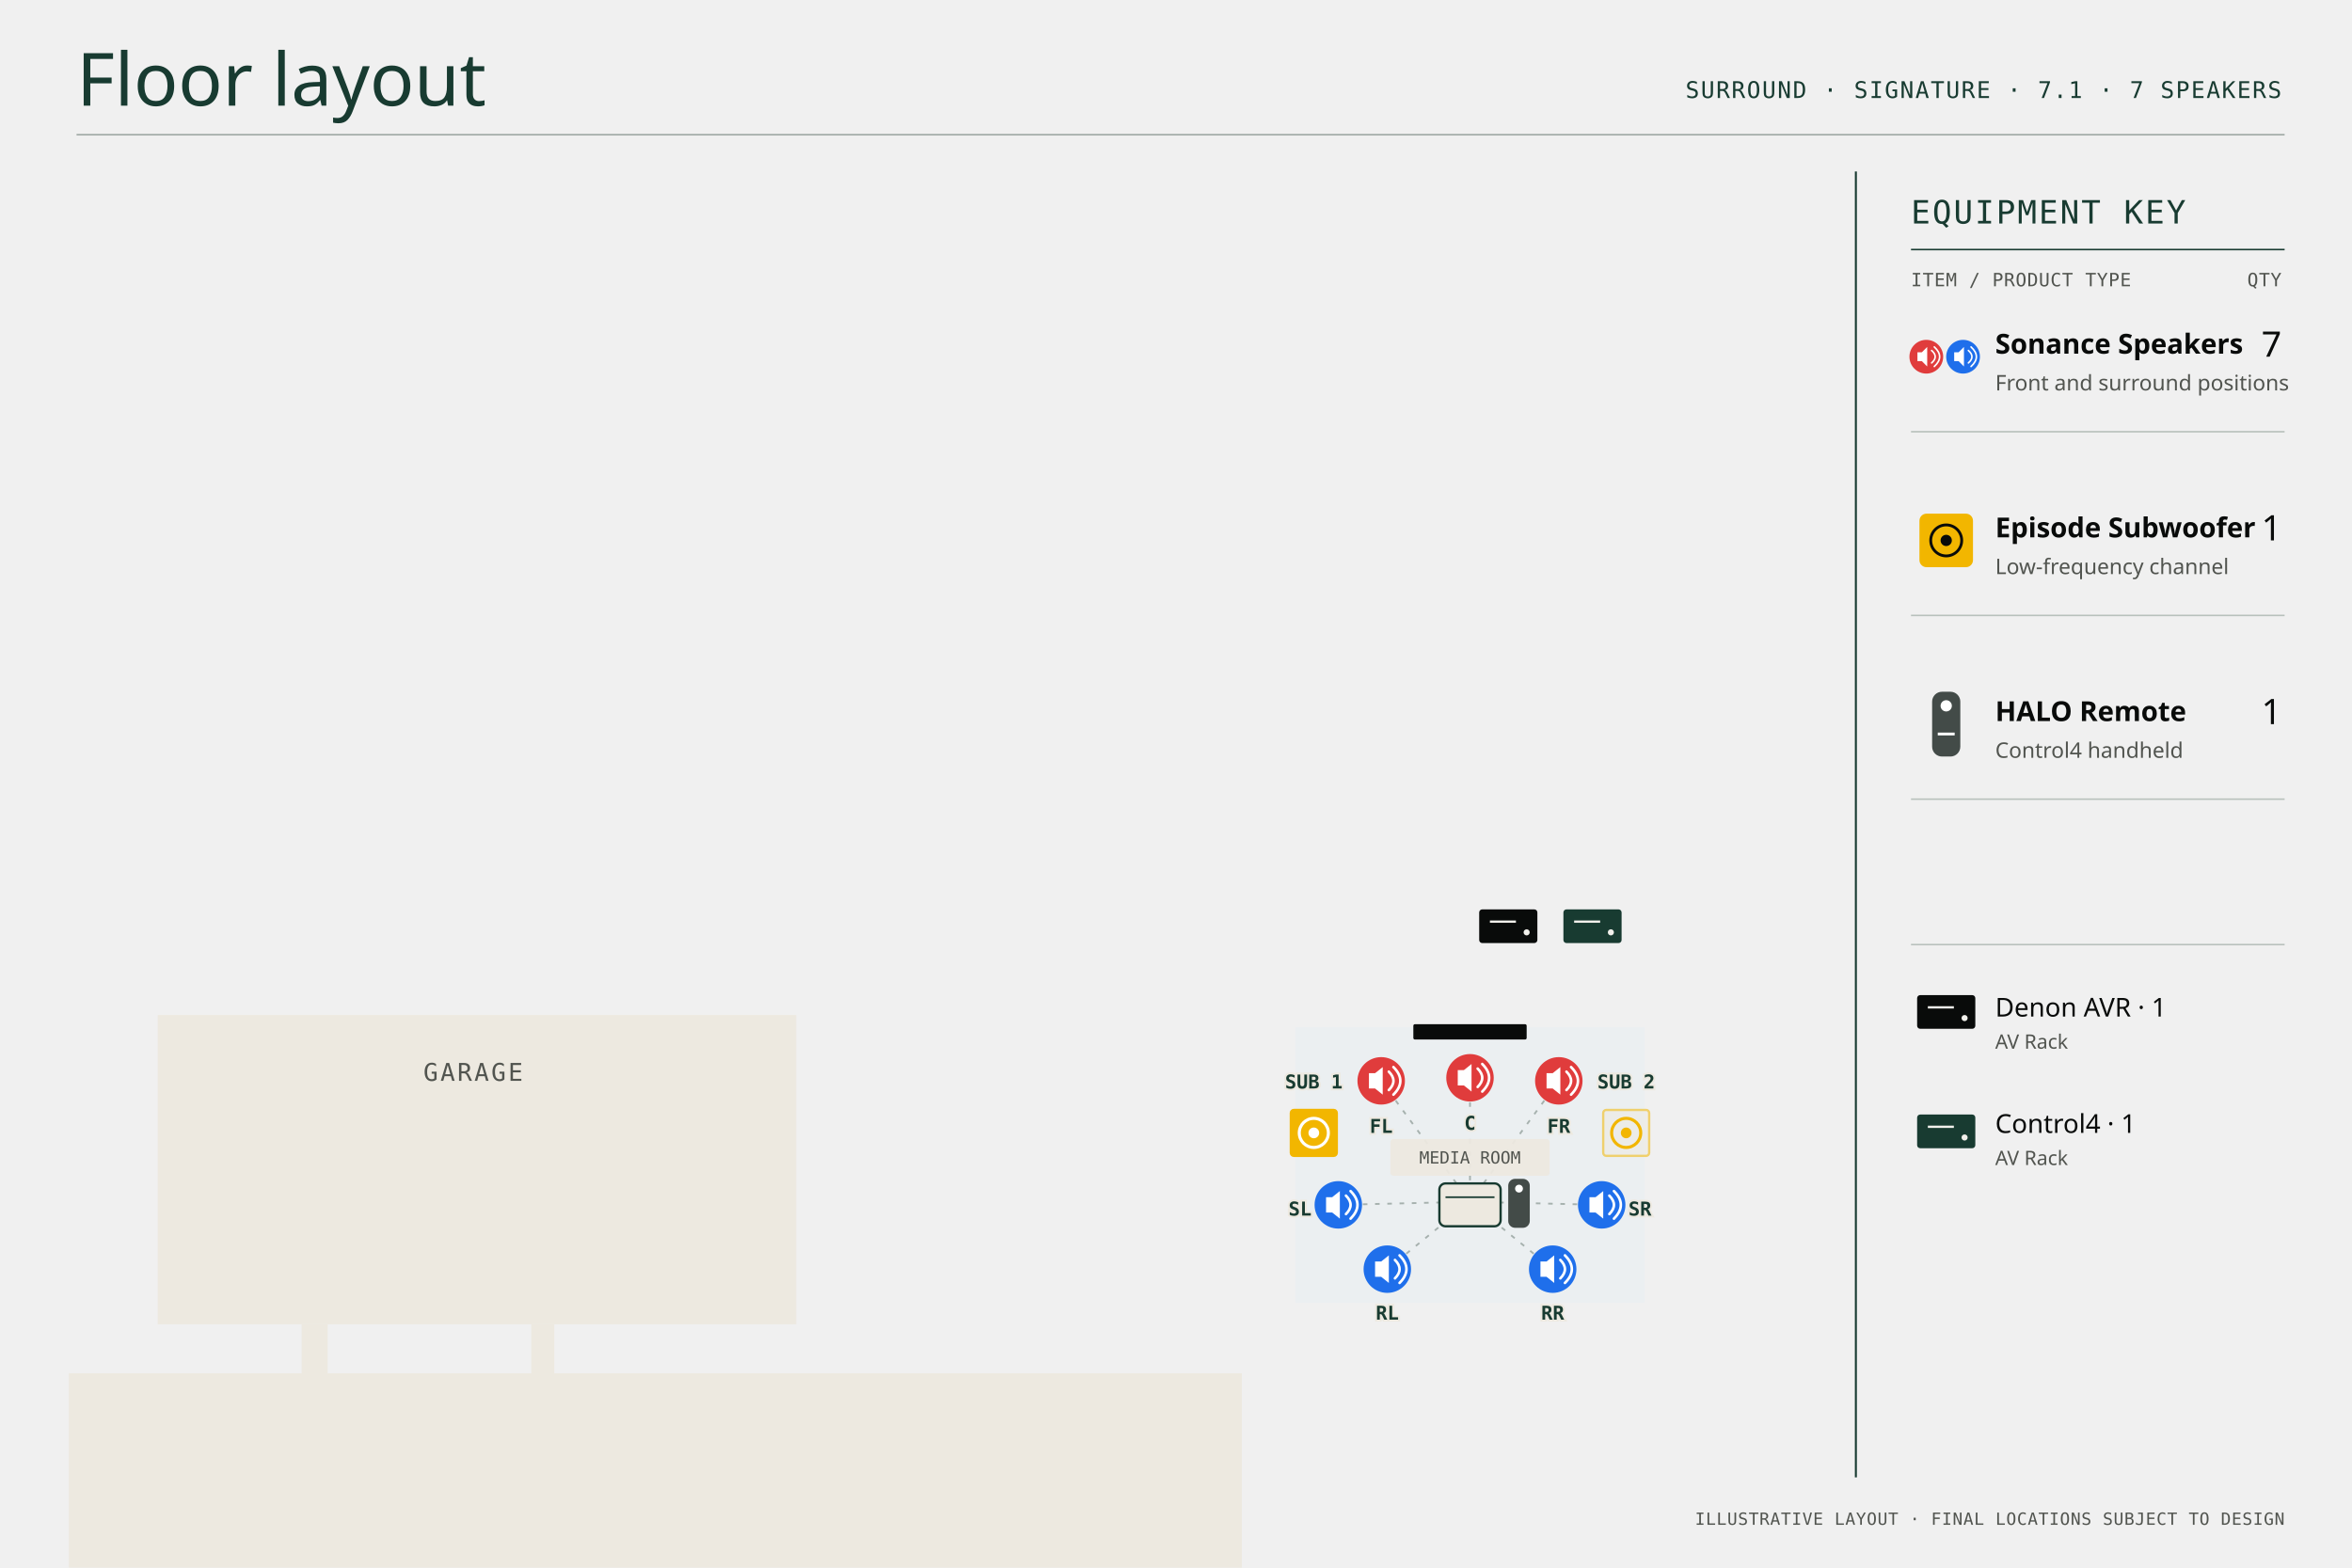
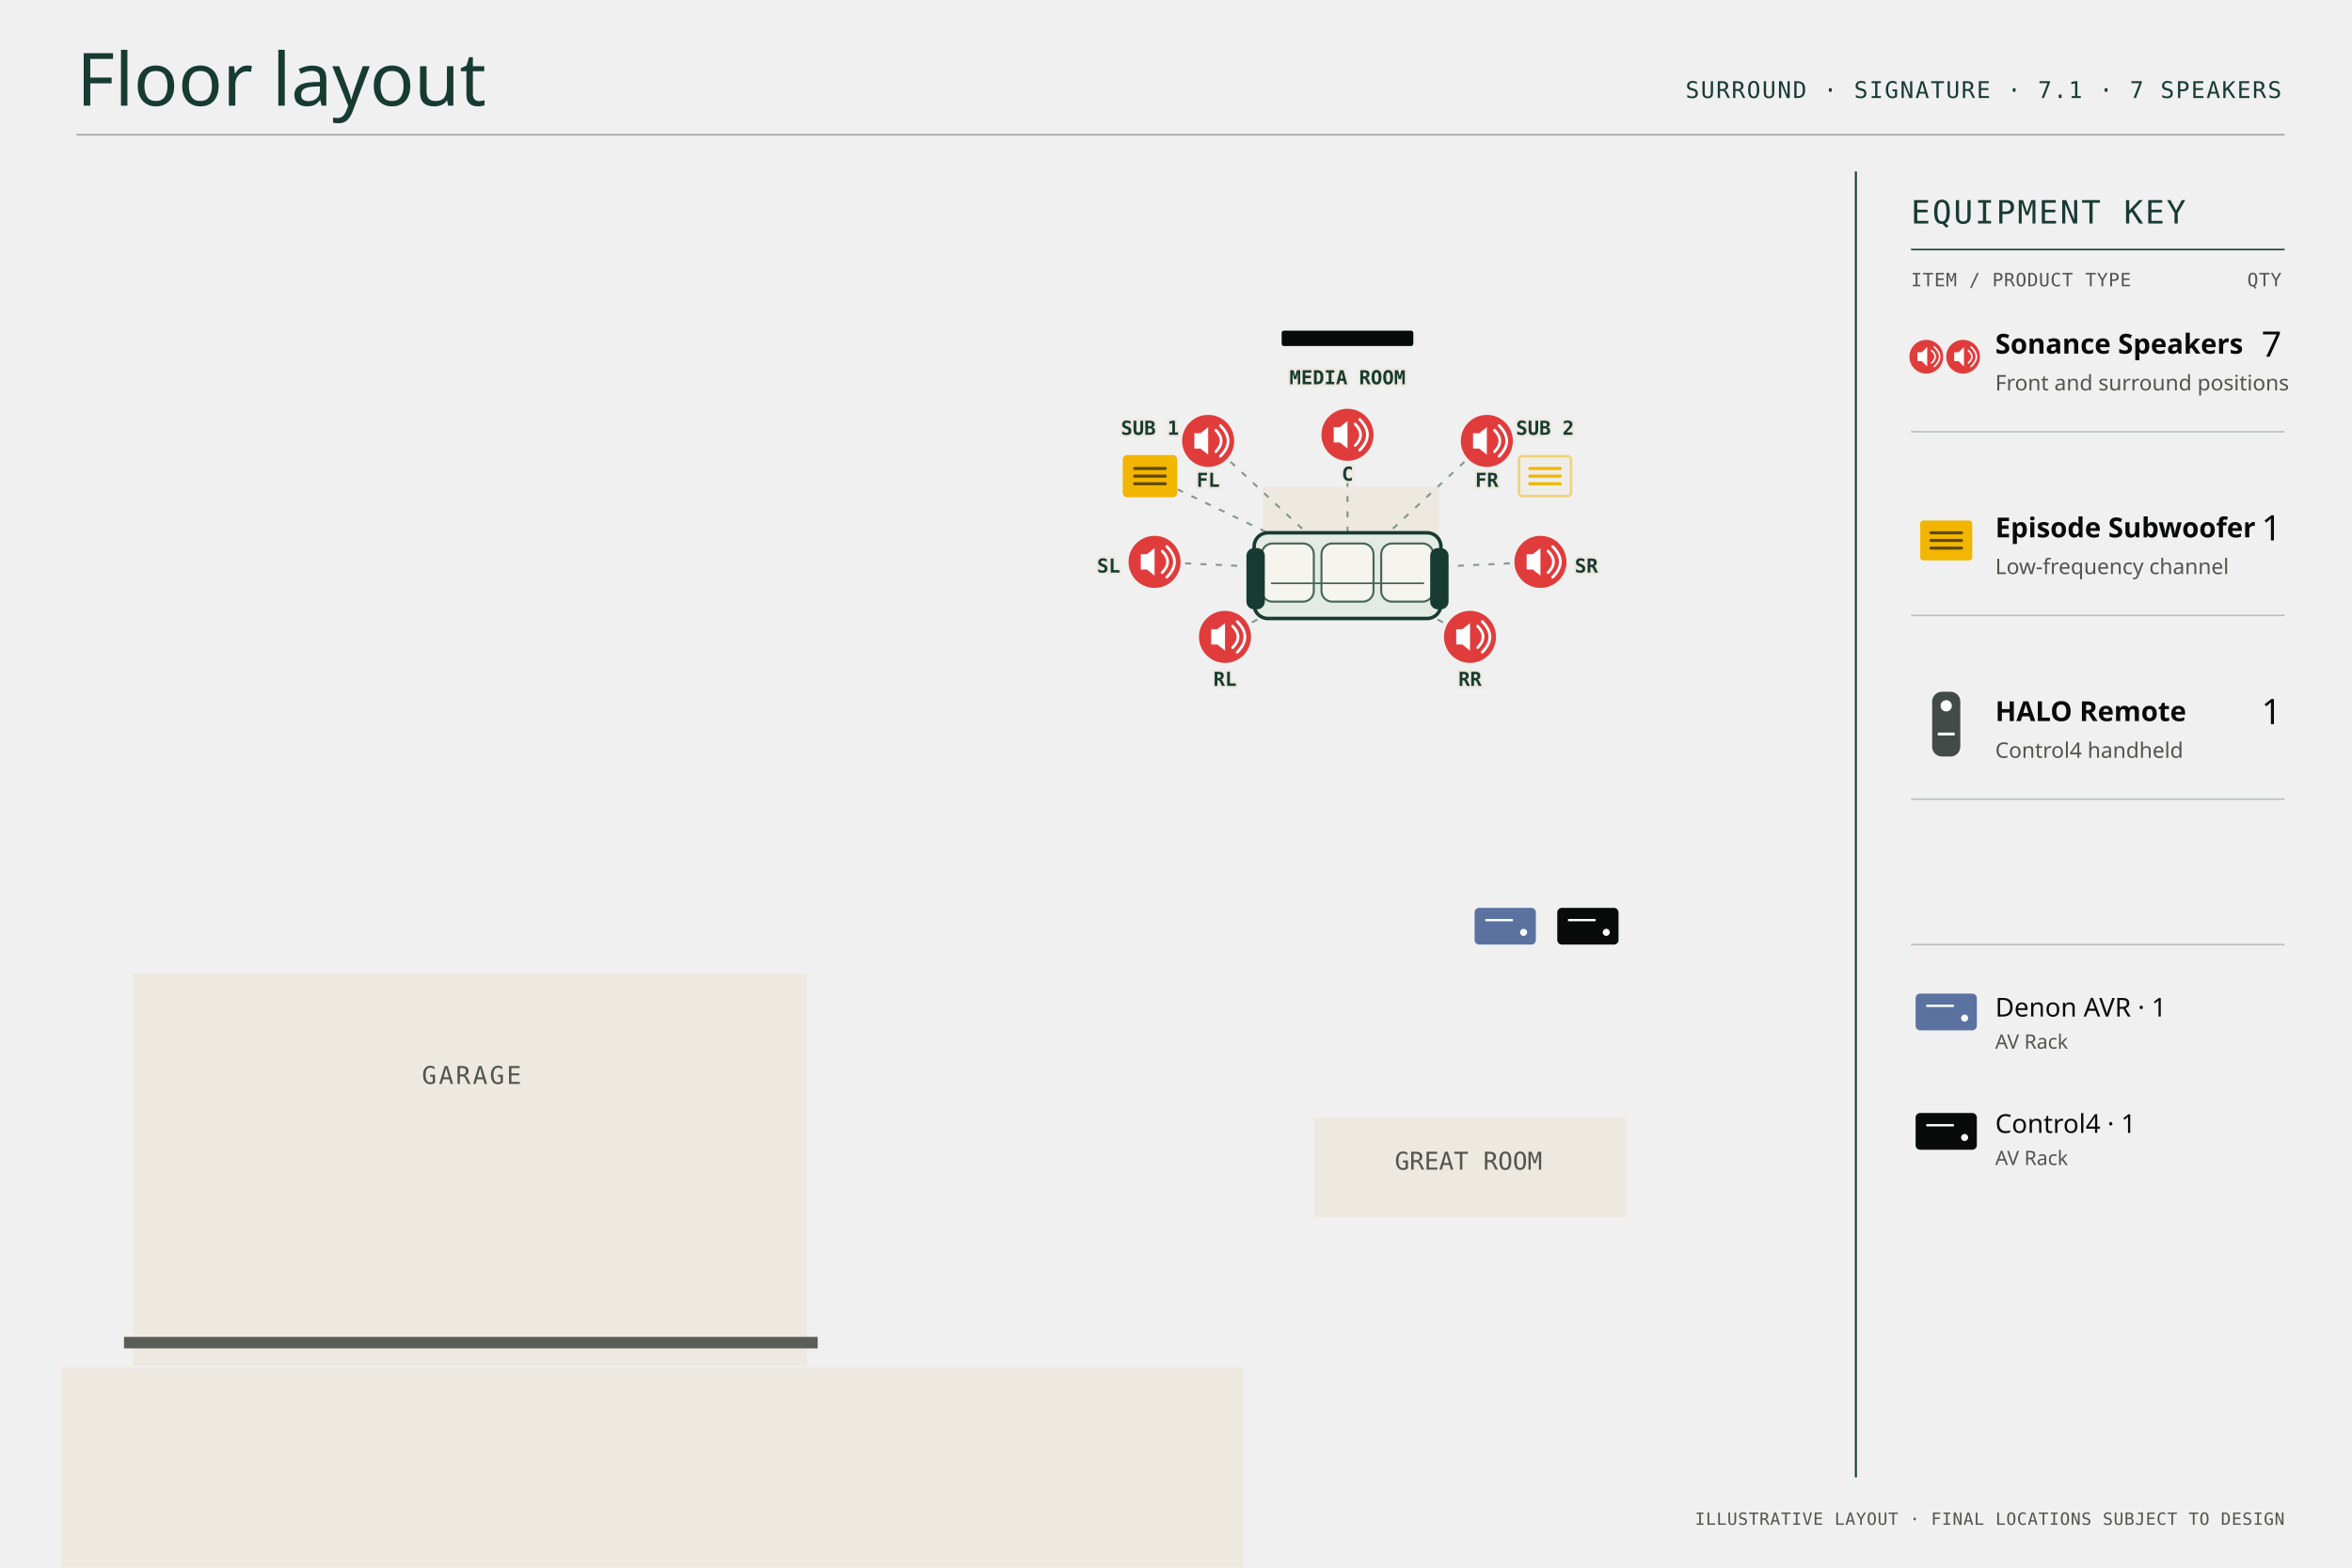
<svg xmlns="http://www.w3.org/2000/svg" viewBox="0 0 1536 1024" width="1536" height="1024" role="img" aria-label="Surround Signature floor layout and equipment key">
  <text x="50" y="69" fill="#183B31" font-family="Schibsted Grotesk,sans-serif" font-size="48">Floor layout</text>
  <text x="1490" y="64" fill="#183B31" font-family="IBM Plex Mono,monospace" font-size="15" letter-spacing=".065em" text-anchor="end">SURROUND · SIGNATURE · 7.1 · 7 SPEAKERS</text>
  <line x1="50" y1="88" x2="1492" y2="88" stroke="#9DA7A3" stroke-width="1" />
-   <g data-pradera-architectural-cleanup="garage">
-     <rect x="103" y="663" width="417" height="202" fill="#EDE9E0" />
-     <rect x="197" y="865" width="17" height="32" fill="#EDE9E0" />
-     <rect x="347" y="865" width="15" height="32" fill="#EDE9E0" />
-     <rect x="45" y="897" width="766" height="127" fill="#EDE9E0" />
-     <text x="309" y="706" font-family="IBM Plex Mono,monospace" font-size="16" font-weight="500" letter-spacing=".09em" fill="#51544F" text-anchor="middle">GARAGE</text>
+   <g data-pradera-architectural-cleanup="garage" aria-label="Open garage architectural reference">
+     <rect x="87" y="636" width="440" height="256" fill="#EDE9E0" />
+     <rect x="40" y="893" width="772" height="131" fill="#EDE9E0" />
+     <line x1="81" y1="877" x2="534" y2="877" stroke="#5B5D58" stroke-width="7.5" />
+     <text x="308" y="708" fill="#51544F" text-anchor="middle" font-family="IBM Plex Mono,monospace" font-size="16" font-weight="500" letter-spacing=".09em">GARAGE</text>
  </g>
-   <rect x="846" y="671" width="228" height="180" fill="#BFE9FC" fill-opacity=".10" />
-   <rect x="923" y="669" width="74" height="10" fill="#090B0A" rx="1" />
-   <g stroke="#52685F" stroke-width="1.2" stroke-dasharray="3 5" stroke-opacity=".45" aria-hidden="true">
-     <line x1="902" y1="706" x2="960" y2="785" />
-     <line x1="960" y1="704" x2="960" y2="785" />
-     <line x1="1018" y1="706" x2="960" y2="785" />
-     <line x1="874" y1="787" x2="960" y2="785" />
-     <line x1="1046" y1="787" x2="960" y2="785" />
-     <line x1="906" y1="829" x2="960" y2="785" />
-     <line x1="1014" y1="829" x2="960" y2="785" />
+   <g data-surround-large-room="true">
+     <rect x="825" y="318" width="115" height="34" fill="#EDE9E0" />
+     <rect x="858" y="730" width="204" height="65" fill="#EDE9E0" />
+     <text x="959" y="764" fill="#51544F" text-anchor="middle" font-family="IBM Plex Mono,monospace" font-size="16" font-weight="500">GREAT ROOM</text>
+     <rect x="837" y="216" width="86" height="10" rx="1.5" fill="#090B0A" />
+     <text x="880" y="251" font-family="IBM Plex Mono,monospace" font-size="12.6" font-weight="600" fill="#183B31" stroke="#EDE9E0" stroke-width="3" paint-order="stroke" text-anchor="middle">MEDIA ROOM</text>
+     <g stroke="#557267" stroke-width="1.35" stroke-dasharray="4 6" stroke-opacity=".68" fill="none" aria-hidden="true">
+       <line x1="789" y1="288" x2="880" y2="373" />
+       <line x1="880" y1="284" x2="880" y2="373" />
+       <line x1="971" y1="288" x2="880" y2="373" />
+       <line x1="754" y1="367" x2="880" y2="373" />
+       <line x1="1006" y1="367" x2="880" y2="373" />
+       <line x1="800" y1="416" x2="880" y2="373" />
+       <line x1="960" y1="416" x2="880" y2="373" />
+       <line x1="751" y1="311" x2="880" y2="373" />
+     </g>
+     <g transform="translate(789,288)" data-active="true">
+       <circle r="17" fill="#E03C3C" />
+       <path d="M-9 -5h4l5 -4v18l-5 -4h-4z" fill="#FFF" />
+       <path d="M5 -7q7 7 0 14M8 -10q10 10 0 20" stroke="#FFF" fill="none" stroke-width="1.8" stroke-linecap="round" />
+     </g>
+     <g transform="translate(880,284)" data-active="true">
+       <circle r="17" fill="#E03C3C" />
+       <path d="M-9 -5h4l5 -4v18l-5 -4h-4z" fill="#FFF" />
+       <path d="M5 -7q7 7 0 14M8 -10q10 10 0 20" stroke="#FFF" fill="none" stroke-width="1.8" stroke-linecap="round" />
+     </g>
+     <g transform="translate(971,288)" data-active="true">
+       <circle r="17" fill="#E03C3C" />
+       <path d="M-9 -5h4l5 -4v18l-5 -4h-4z" fill="#FFF" />
+       <path d="M5 -7q7 7 0 14M8 -10q10 10 0 20" stroke="#FFF" fill="none" stroke-width="1.8" stroke-linecap="round" />
+     </g>
+     <g transform="translate(754,367)" data-active="true">
+       <circle r="17" fill="#E03C3C" />
+       <path d="M-9 -5h4l5 -4v18l-5 -4h-4z" fill="#FFF" />
+       <path d="M5 -7q7 7 0 14M8 -10q10 10 0 20" stroke="#FFF" fill="none" stroke-width="1.8" stroke-linecap="round" />
+     </g>
+     <g transform="translate(1006,367)" data-active="true">
+       <circle r="17" fill="#E03C3C" />
+       <path d="M-9 -5h4l5 -4v18l-5 -4h-4z" fill="#FFF" />
+       <path d="M5 -7q7 7 0 14M8 -10q10 10 0 20" stroke="#FFF" fill="none" stroke-width="1.8" stroke-linecap="round" />
+     </g>
+     <g transform="translate(800,416)" data-active="true">
+       <circle r="17" fill="#E03C3C" />
+       <path d="M-9 -5h4l5 -4v18l-5 -4h-4z" fill="#FFF" />
+       <path d="M5 -7q7 7 0 14M8 -10q10 10 0 20" stroke="#FFF" fill="none" stroke-width="1.8" stroke-linecap="round" />
+     </g>
+     <g transform="translate(960,416)" data-active="true">
+       <circle r="17" fill="#E03C3C" />
+       <path d="M-9 -5h4l5 -4v18l-5 -4h-4z" fill="#FFF" />
+       <path d="M5 -7q7 7 0 14M8 -10q10 10 0 20" stroke="#FFF" fill="none" stroke-width="1.8" stroke-linecap="round" />
+     </g>
+     <g transform="translate(751,311)" data-sub-active="true">
+       <rect x="-17" y="-13" width="34" height="26" rx="2" fill="#F2B600" stroke="#F2B600" stroke-width="1.6" />
+       <path d="M-10 -5H10M-10 0H10M-10 5H10" stroke="#604900" stroke-width="2" stroke-linecap="round" />
+     </g>
+     <g transform="translate(1009,311)" data-sub-active="false">
+       <rect x="-17" y="-13" width="34" height="26" rx="2" fill="#EDE9E0" stroke="#F2B600" stroke-width="1.6" opacity=".52" />
+       <path d="M-10 -5H10M-10 0H10M-10 5H10" stroke="#F2B600" stroke-width="2" stroke-linecap="round" />
+     </g>
+     <text x="789" y="318" font-family="IBM Plex Mono,monospace" font-size="12.6" font-weight="600" fill="#183B31" stroke="#EDE9E0" stroke-width="3" paint-order="stroke" text-anchor="middle">FL</text>
+     <text x="880" y="314" font-family="IBM Plex Mono,monospace" font-size="12.6" font-weight="600" fill="#183B31" stroke="#EDE9E0" stroke-width="3" paint-order="stroke" text-anchor="middle">C</text>
+     <text x="971" y="318" font-family="IBM Plex Mono,monospace" font-size="12.6" font-weight="600" fill="#183B31" stroke="#EDE9E0" stroke-width="3" paint-order="stroke" text-anchor="middle">FR</text>
+     <text x="724" y="374" font-family="IBM Plex Mono,monospace" font-size="12.6" font-weight="600" fill="#183B31" stroke="#EDE9E0" stroke-width="3" paint-order="stroke" text-anchor="middle">SL</text>
+     <text x="1036" y="374" font-family="IBM Plex Mono,monospace" font-size="12.6" font-weight="600" fill="#183B31" stroke="#EDE9E0" stroke-width="3" paint-order="stroke" text-anchor="middle">SR</text>
+     <text x="800" y="448" font-family="IBM Plex Mono,monospace" font-size="12.6" font-weight="600" fill="#183B31" stroke="#EDE9E0" stroke-width="3" paint-order="stroke" text-anchor="middle">RL</text>
+     <text x="960" y="448" font-family="IBM Plex Mono,monospace" font-size="12.6" font-weight="600" fill="#183B31" stroke="#EDE9E0" stroke-width="3" paint-order="stroke" text-anchor="middle">RR</text>
+     <text x="751" y="284" font-family="IBM Plex Mono,monospace" font-size="12.6" font-weight="600" fill="#183B31" stroke="#EDE9E0" stroke-width="3" paint-order="stroke" text-anchor="middle">SUB 1</text>
+     <text x="1009" y="284" font-family="IBM Plex Mono,monospace" font-size="12.6" font-weight="600" fill="#183B31" stroke="#EDE9E0" stroke-width="3" paint-order="stroke" text-anchor="middle">SUB 2</text>
+     <g data-listening-position="880,373" aria-label="Centered three-seat theater sofa" transform="translate(880,373)">
+       <rect x="-61" y="-25" width="122" height="56" rx="9" fill="#E3EBE4" stroke="#183B31" stroke-width="2.3" />
+       <rect x="-56" y="-18" width="34" height="38" rx="7" fill="#F6F4EE" stroke="#48665A" stroke-width="1.35" />
+       <rect x="-17" y="-18" width="34" height="38" rx="7" fill="#F6F4EE" stroke="#48665A" stroke-width="1.35" />
+       <rect x="22" y="-18" width="34" height="38" rx="7" fill="#F6F4EE" stroke="#48665A" stroke-width="1.35" />
+       <rect x="-66" y="-15" width="12" height="40" rx="5" fill="#183B31" />
+       <rect x="54" y="-15" width="12" height="40" rx="5" fill="#183B31" />
+       <path d="M-50 8H50" stroke="#48665A" stroke-width="1.1" />
+     </g>
  </g>
-   <g transform="translate(902,706)" data-active="true">
-     <circle r="15.5" fill="#E03C3C" />
-     <path d="M-8 -5h4l5 -4v18l-5 -4h-4z" fill="white" />
-     <path d="M5 -6q6 6 0 12M8 -9q9 9 0 18" stroke="white" stroke-width="1.7" fill="none" stroke-linecap="round" />
+   <g transform="translate(983,605)" aria-label="receiver in mechanical room">
+     <rect x="-20" y="-12" width="40" height="24" rx="3" fill="#5B72A1" />
+     <path d="M-13 -4H5" stroke="#FFF" stroke-width="1.5" />
+     <circle cx="12" cy="4" r="2.3" fill="#FFF" />
  </g>
-   <g transform="translate(960,704)" data-active="true">
-     <circle r="15.5" fill="#E03C3C" />
-     <path d="M-8 -5h4l5 -4v18l-5 -4h-4z" fill="white" />
-     <path d="M5 -6q6 6 0 12M8 -9q9 9 0 18" stroke="white" stroke-width="1.7" fill="none" stroke-linecap="round" />
-   </g>
-   <g transform="translate(1018,706)" data-active="true">
-     <circle r="15.5" fill="#E03C3C" />
-     <path d="M-8 -5h4l5 -4v18l-5 -4h-4z" fill="white" />
-     <path d="M5 -6q6 6 0 12M8 -9q9 9 0 18" stroke="white" stroke-width="1.7" fill="none" stroke-linecap="round" />
-   </g>
-   <g transform="translate(874,787)" data-active="true">
-     <circle r="15.5" fill="#1F6FEB" />
-     <path d="M-8 -5h4l5 -4v18l-5 -4h-4z" fill="white" />
-     <path d="M5 -6q6 6 0 12M8 -9q9 9 0 18" stroke="white" stroke-width="1.7" fill="none" stroke-linecap="round" />
-   </g>
-   <g transform="translate(1046,787)" data-active="true">
-     <circle r="15.5" fill="#1F6FEB" />
-     <path d="M-8 -5h4l5 -4v18l-5 -4h-4z" fill="white" />
-     <path d="M5 -6q6 6 0 12M8 -9q9 9 0 18" stroke="white" stroke-width="1.7" fill="none" stroke-linecap="round" />
-   </g>
-   <g transform="translate(906,829)" data-active="true">
-     <circle r="15.5" fill="#1F6FEB" />
-     <path d="M-8 -5h4l5 -4v18l-5 -4h-4z" fill="white" />
-     <path d="M5 -6q6 6 0 12M8 -9q9 9 0 18" stroke="white" stroke-width="1.7" fill="none" stroke-linecap="round" />
-   </g>
-   <g transform="translate(1014,829)" data-active="true">
-     <circle r="15.5" fill="#1F6FEB" />
-     <path d="M-8 -5h4l5 -4v18l-5 -4h-4z" fill="white" />
-     <path d="M5 -6q6 6 0 12M8 -9q9 9 0 18" stroke="white" stroke-width="1.7" fill="none" stroke-linecap="round" />
-   </g>
-   <g transform="translate(858,740)" data-sub-active="true">
-     <rect x="-15" y="-15" width="30" height="30" rx="2" fill="#F2B600" stroke="#F2B600" stroke-width="1.5" />
-     <circle r="9.5" fill="none" stroke="white" stroke-width="2" />
-     <circle r="3.5" fill="white" />
-   </g>
-   <g transform="translate(1062,740)" data-sub-active="false">
-     <rect x="-15" y="-15" width="30" height="30" rx="2" fill="#EDE9E0" stroke="#F2B600" stroke-width="1.5" opacity=".55" />
-     <circle r="9.5" fill="none" stroke="#F2B600" stroke-width="2" />
-     <circle r="3.5" fill="#F2B600" />
-   </g>
-   <text x="902" y="740" fill="#183B31" stroke="#EDE9E0" stroke-width="2.5" paint-order="stroke" text-anchor="middle" font-family="IBM Plex Mono,monospace" font-size="12.5" font-weight="600">FL</text>
-   <text x="960" y="738" fill="#183B31" stroke="#EDE9E0" stroke-width="2.5" paint-order="stroke" text-anchor="middle" font-family="IBM Plex Mono,monospace" font-size="12.5" font-weight="600">C</text>
-   <text x="1018" y="740" fill="#183B31" stroke="#EDE9E0" stroke-width="2.5" paint-order="stroke" text-anchor="middle" font-family="IBM Plex Mono,monospace" font-size="12.5" font-weight="600">FR</text>
-   <text x="849" y="794" fill="#183B31" stroke="#EDE9E0" stroke-width="2.5" paint-order="stroke" text-anchor="middle" font-family="IBM Plex Mono,monospace" font-size="12.5" font-weight="600">SL</text>
-   <text x="1071" y="794" fill="#183B31" stroke="#EDE9E0" stroke-width="2.5" paint-order="stroke" text-anchor="middle" font-family="IBM Plex Mono,monospace" font-size="12.5" font-weight="600">SR</text>
-   <text x="906" y="862" fill="#183B31" stroke="#EDE9E0" stroke-width="2.5" paint-order="stroke" text-anchor="middle" font-family="IBM Plex Mono,monospace" font-size="12.5" font-weight="600">RL</text>
-   <text x="1014" y="862" fill="#183B31" stroke="#EDE9E0" stroke-width="2.5" paint-order="stroke" text-anchor="middle" font-family="IBM Plex Mono,monospace" font-size="12.5" font-weight="600">RR</text>
-   <text x="858" y="711" fill="#183B31" stroke="#EDE9E0" stroke-width="2.5" paint-order="stroke" text-anchor="middle" font-family="IBM Plex Mono,monospace" font-size="12.5" font-weight="600">SUB 1</text>
-   <text x="1062" y="711" fill="#183B31" stroke="#EDE9E0" stroke-width="2.5" paint-order="stroke" text-anchor="middle" font-family="IBM Plex Mono,monospace" font-size="12.5" font-weight="600">SUB 2</text>
-   <rect x="908" y="744" width="104" height="24" rx="2" fill="#EDE9E0" fill-opacity=".94" />
-   <text x="960" y="760" text-anchor="middle" font-family="IBM Plex Mono,monospace" font-size="11" fill="#51544F">MEDIA ROOM</text>
-   <g aria-label="center listening position">
-     <rect x="940" y="773" width="40" height="28" rx="4" fill="#EDE9E0" stroke="#183B31" stroke-width="1.5" />
-     <line x1="944" y1="782" x2="976" y2="782" stroke="#183B31" stroke-width="1.1" />
-   </g>
-   <g transform="translate(992,786) scale(.64)" aria-label="HALO remote">
-     <rect x="-11" y="-25" width="22" height="50" rx="7" fill="#434B48" />
-     <circle cy="-15" r="4" fill="white" />
-   </g>
-   <g transform="translate(985,605)" aria-label="receiver in mechanical room">
-     <rect x="-19" y="-11" width="38" height="22" rx="2" fill="#090B0A" />
-     <path d="M-12 -3H5" stroke="#F1F0EB" stroke-width="1.5" />
-     <circle cx="12" cy="4" r="2" fill="#F1F0EB" />
-   </g>
-   <g transform="translate(1040,605)" aria-label="controller in mechanical room">
-     <rect x="-19" y="-11" width="38" height="22" rx="2" fill="#183B31" />
-     <path d="M-12 -3H5" stroke="#F1F0EB" stroke-width="1.5" />
-     <circle cx="12" cy="4" r="2" fill="#F1F0EB" />
+   <g transform="translate(1037,605)" aria-label="controller in mechanical room">
+     <rect x="-20" y="-12" width="40" height="24" rx="3" fill="#090B0A" />
+     <path d="M-13 -4H5" stroke="#FFF" stroke-width="1.5" />
+     <circle cx="12" cy="4" r="2.3" fill="#FFF" />
  </g>
  <line x1="1212" y1="112" x2="1212" y2="965" stroke="#183B31" stroke-width="1.3" />
  <text x="1248" y="146" fill="#183B31" font-family="IBM Plex Mono,monospace" font-size="21" letter-spacing=".06em">EQUIPMENT KEY</text>
  <line x1="1248" y1="163" x2="1492" y2="163" stroke="#183B31" stroke-width="1" />
  <text x="1248" y="187" fill="#51544F" font-family="IBM Plex Mono,monospace" font-size="12" letter-spacing=".03em">ITEM / PRODUCT TYPE</text>
  <text x="1490" y="187" fill="#51544F" font-family="IBM Plex Mono,monospace" font-size="12" letter-spacing=".03em" text-anchor="end">QTY</text>
  <g transform="translate(1258,233) scale(.58)">
    <circle r="19" fill="#E03C3C" />
    <path d="M-10 -5h5l6 -6v22l-6 -6h-5z" fill="white" />
    <path d="M6 -7q8 7 0 14M9 -11q12 11 0 22" fill="none" stroke="white" stroke-width="1.8" stroke-linecap="round" />
  </g>
  <g transform="translate(1282,233) scale(.58)">
-     <circle r="19" fill="#1F6FEB" />
+     <circle r="19" fill="#E03C3C" />
    <path d="M-10 -5h5l6 -6v22l-6 -6h-5z" fill="white" />
    <path d="M6 -7q8 7 0 14M9 -11q12 11 0 22" fill="none" stroke="white" stroke-width="1.8" stroke-linecap="round" />
  </g>
  <text x="1303" y="231" fill="#090B0A" font-family="Instrument Sans,sans-serif" font-size="18" font-weight="600">Sonance Speakers</text>
  <text x="1303" y="255" fill="#51544F" font-family="Instrument Sans,sans-serif" font-size="14">Front and surround positions</text>
  <text x="1490" y="233" fill="#090B0A" font-family="Instrument Sans,sans-serif" font-size="23" text-anchor="end">7</text>
  <line x1="1248" y1="282" x2="1492" y2="282" stroke="#B8C1BC" stroke-width="1" />
-   <g transform="translate(1271,353) scale(0.92)">
-     <rect x="-19" y="-19" width="38" height="38" rx="5" fill="#F2B600" />
-     <circle r="11" fill="none" stroke="#090B0A" stroke-width="2" />
-     <circle r="4" fill="#090B0A" />
+   <g transform="translate(1271,353)" aria-label="Episode subwoofer">
+     <rect x="-17" y="-13" width="34" height="26" rx="2" fill="#F2B600" />
+     <path d="M-10 -5H10M-10 0H10M-10 5H10" stroke="#604900" stroke-width="2" stroke-linecap="round" />
  </g>
  <text x="1303" y="351" fill="#090B0A" font-family="Instrument Sans,sans-serif" font-size="18" font-weight="600">Episode Subwoofer</text>
  <text x="1303" y="375" fill="#51544F" font-family="Instrument Sans,sans-serif" font-size="14">Low-frequency channel</text>
  <text x="1490" y="353" fill="#090B0A" font-family="Instrument Sans,sans-serif" font-size="23" text-anchor="end">1</text>
  <line x1="1248" y1="402" x2="1492" y2="402" stroke="#B8C1BC" stroke-width="1" />
  <g transform="translate(1271,473) scale(0.92)">
    <rect x="-10" y="-23" width="20" height="46" rx="7" fill="#434B48" />
    <circle cy="-13" r="4" fill="white" />
    <path d="M-6 7h12" stroke="white" stroke-width="2" />
  </g>
  <text x="1303" y="471" fill="#090B0A" font-family="Instrument Sans,sans-serif" font-size="18" font-weight="600">HALO Remote</text>
  <text x="1303" y="495" fill="#51544F" font-family="Instrument Sans,sans-serif" font-size="14">Control4 handheld</text>
  <text x="1490" y="473" fill="#090B0A" font-family="Instrument Sans,sans-serif" font-size="23" text-anchor="end">1</text>
  <line x1="1248" y1="522" x2="1492" y2="522" stroke="#B8C1BC" stroke-width="1" />
  <line x1="1248" y1="617" x2="1492" y2="617" stroke="#B8C1BC" />
  <g transform="translate(1271,661)" aria-label="receiver in mechanical room">
-     <rect x="-19" y="-11" width="38" height="22" rx="2" fill="#090B0A" />
-     <path d="M-12 -3H5" stroke="#F1F0EB" stroke-width="1.5" />
-     <circle cx="12" cy="4" r="2" fill="#F1F0EB" />
+     <rect x="-20" y="-12" width="40" height="24" rx="3" fill="#5B72A1" />
+     <path d="M-13 -4H5" stroke="#FFF" stroke-width="1.5" />
+     <circle cx="12" cy="4" r="2.3" fill="#FFF" />
  </g>
  <text x="1303" y="664" fill="#090B0A" font-family="Instrument Sans,sans-serif" font-size="17">Denon AVR · 1</text>
  <text x="1303" y="685" fill="#51544F" font-family="Instrument Sans,sans-serif" font-size="13">AV Rack</text>
  <g transform="translate(1271,739)" aria-label="controller in mechanical room">
-     <rect x="-19" y="-11" width="38" height="22" rx="2" fill="#183B31" />
-     <path d="M-12 -3H5" stroke="#F1F0EB" stroke-width="1.5" />
-     <circle cx="12" cy="4" r="2" fill="#F1F0EB" />
+     <rect x="-20" y="-12" width="40" height="24" rx="3" fill="#090B0A" />
+     <path d="M-13 -4H5" stroke="#FFF" stroke-width="1.5" />
+     <circle cx="12" cy="4" r="2.3" fill="#FFF" />
  </g>
  <text x="1303" y="740" fill="#090B0A" font-family="Instrument Sans,sans-serif" font-size="17">Control4 · 1</text>
  <text x="1303" y="761" fill="#51544F" font-family="Instrument Sans,sans-serif" font-size="13">AV Rack</text>
  <text x="1492" y="996" fill="#51544F" font-family="IBM Plex Mono,monospace" font-size="11" letter-spacing=".035em" text-anchor="end">ILLUSTRATIVE LAYOUT · FINAL LOCATIONS SUBJECT TO DESIGN</text>
</svg>
